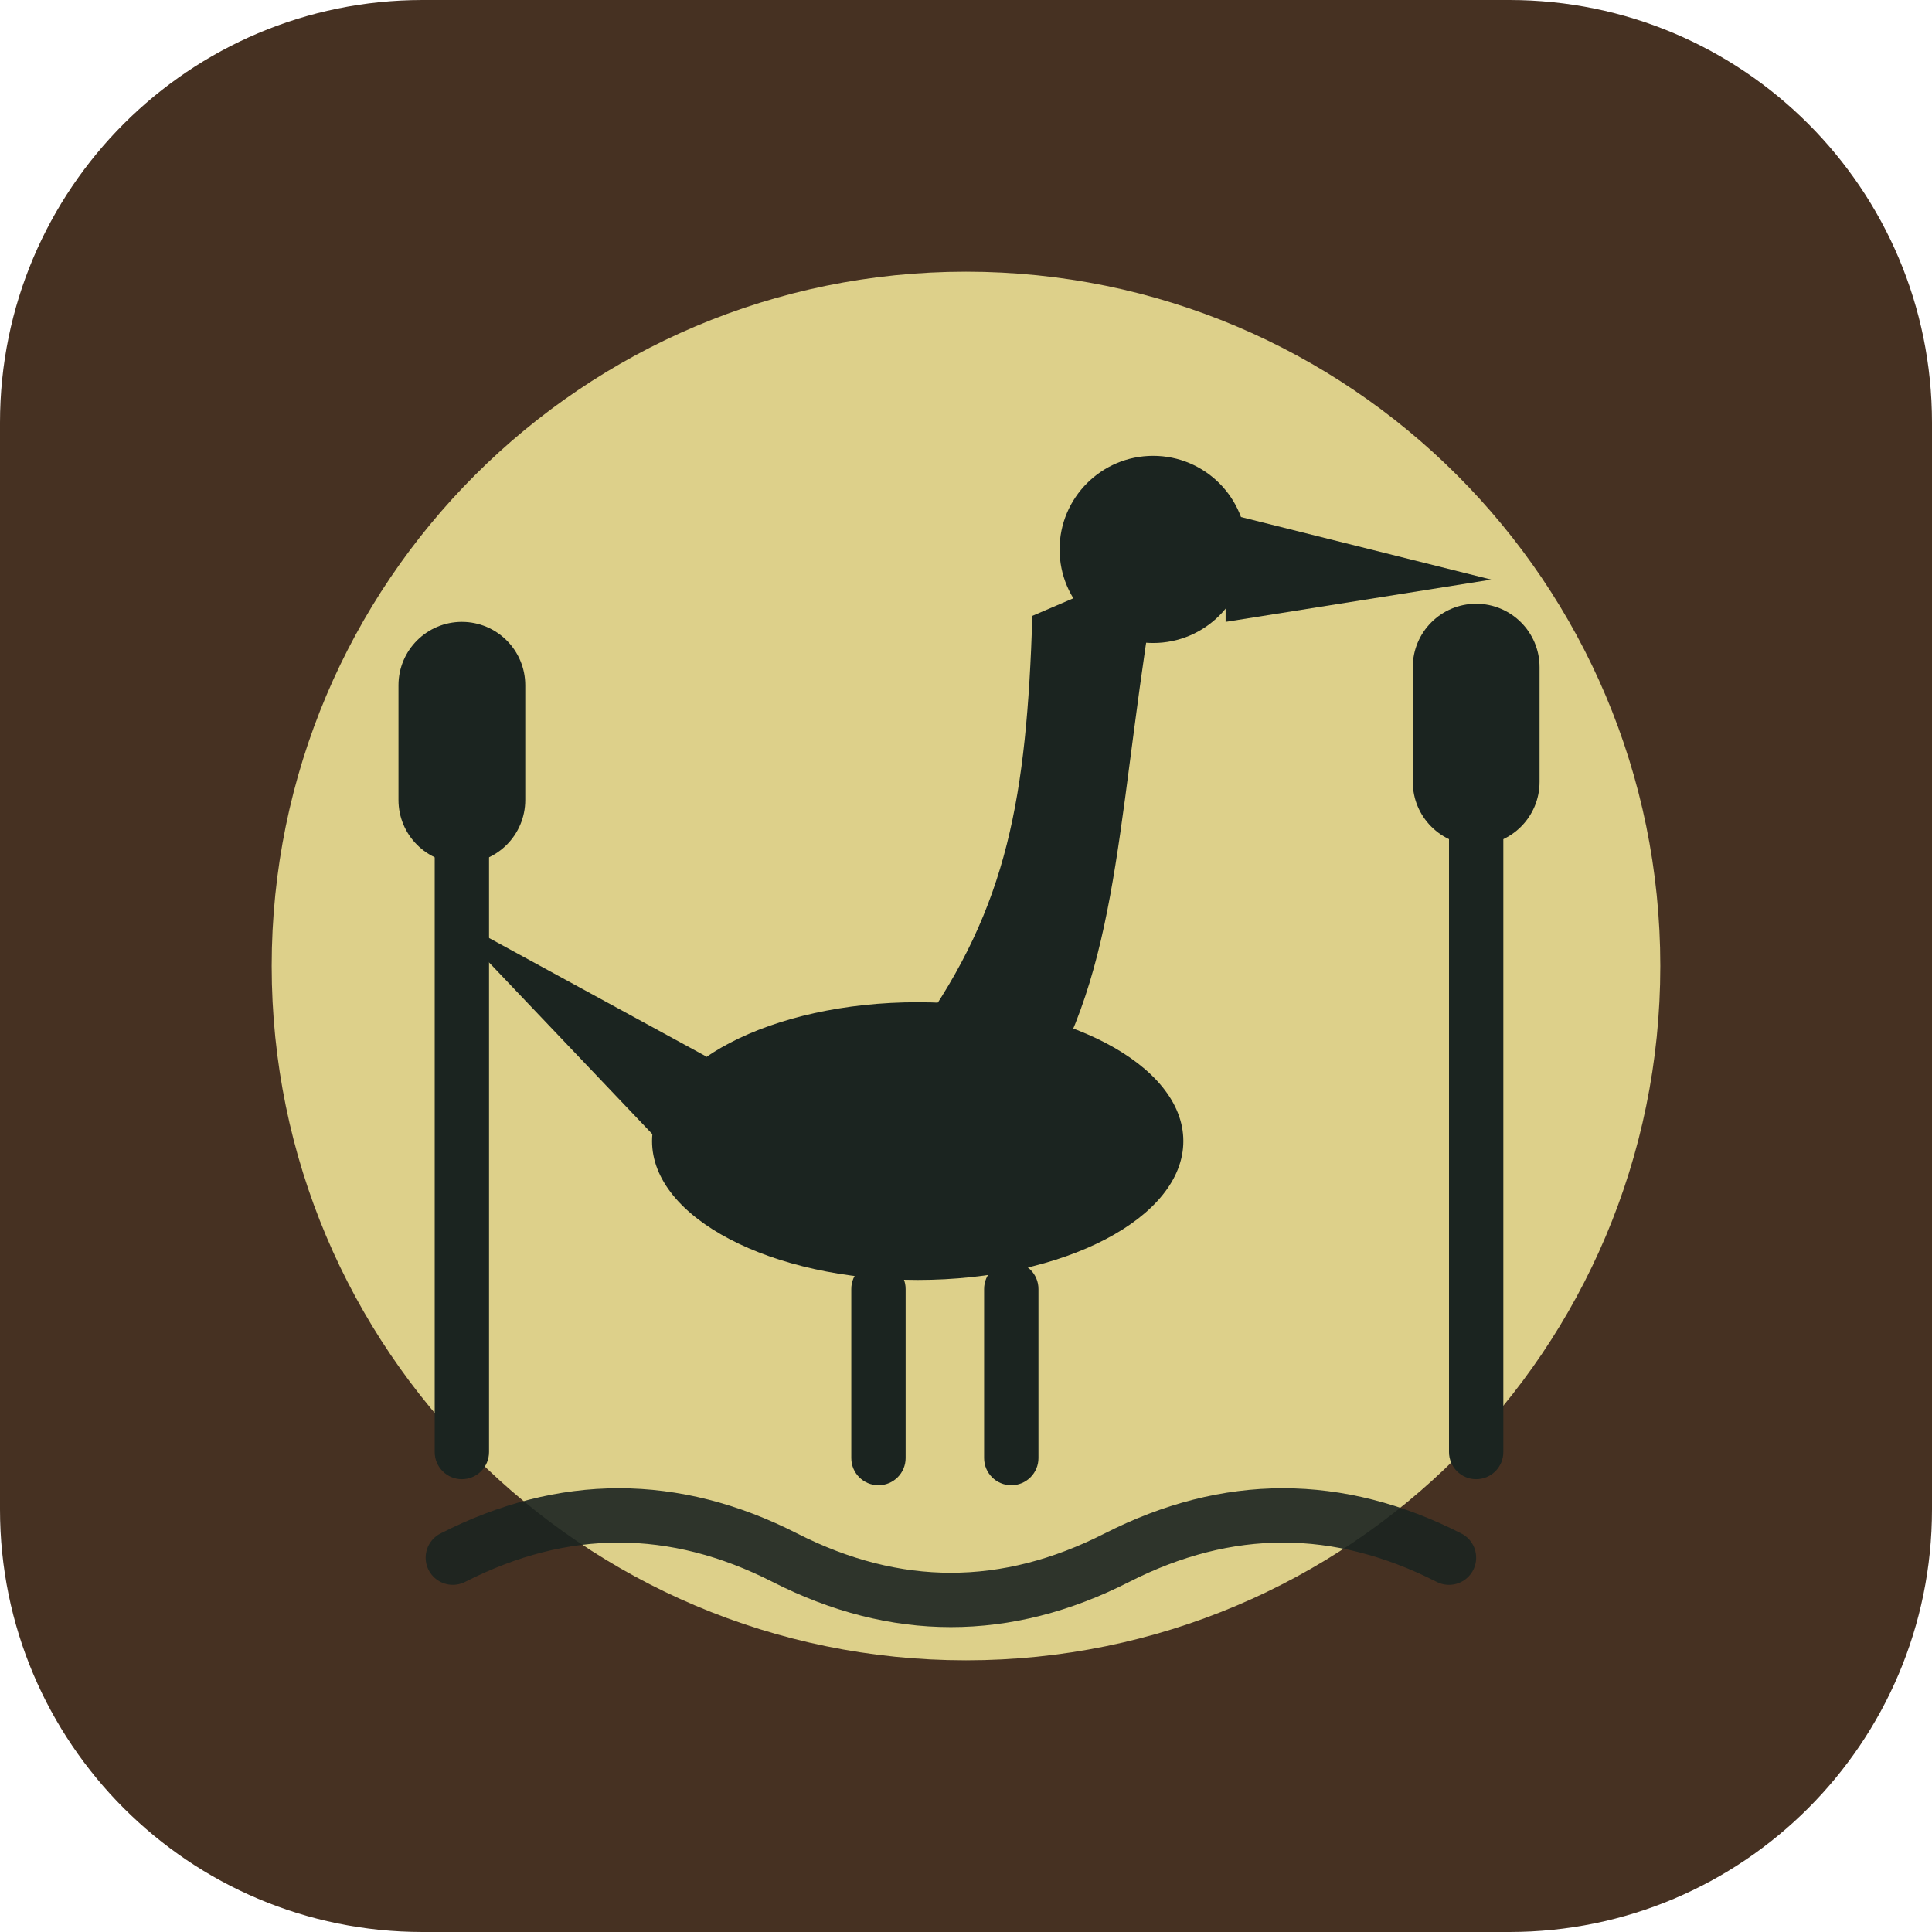
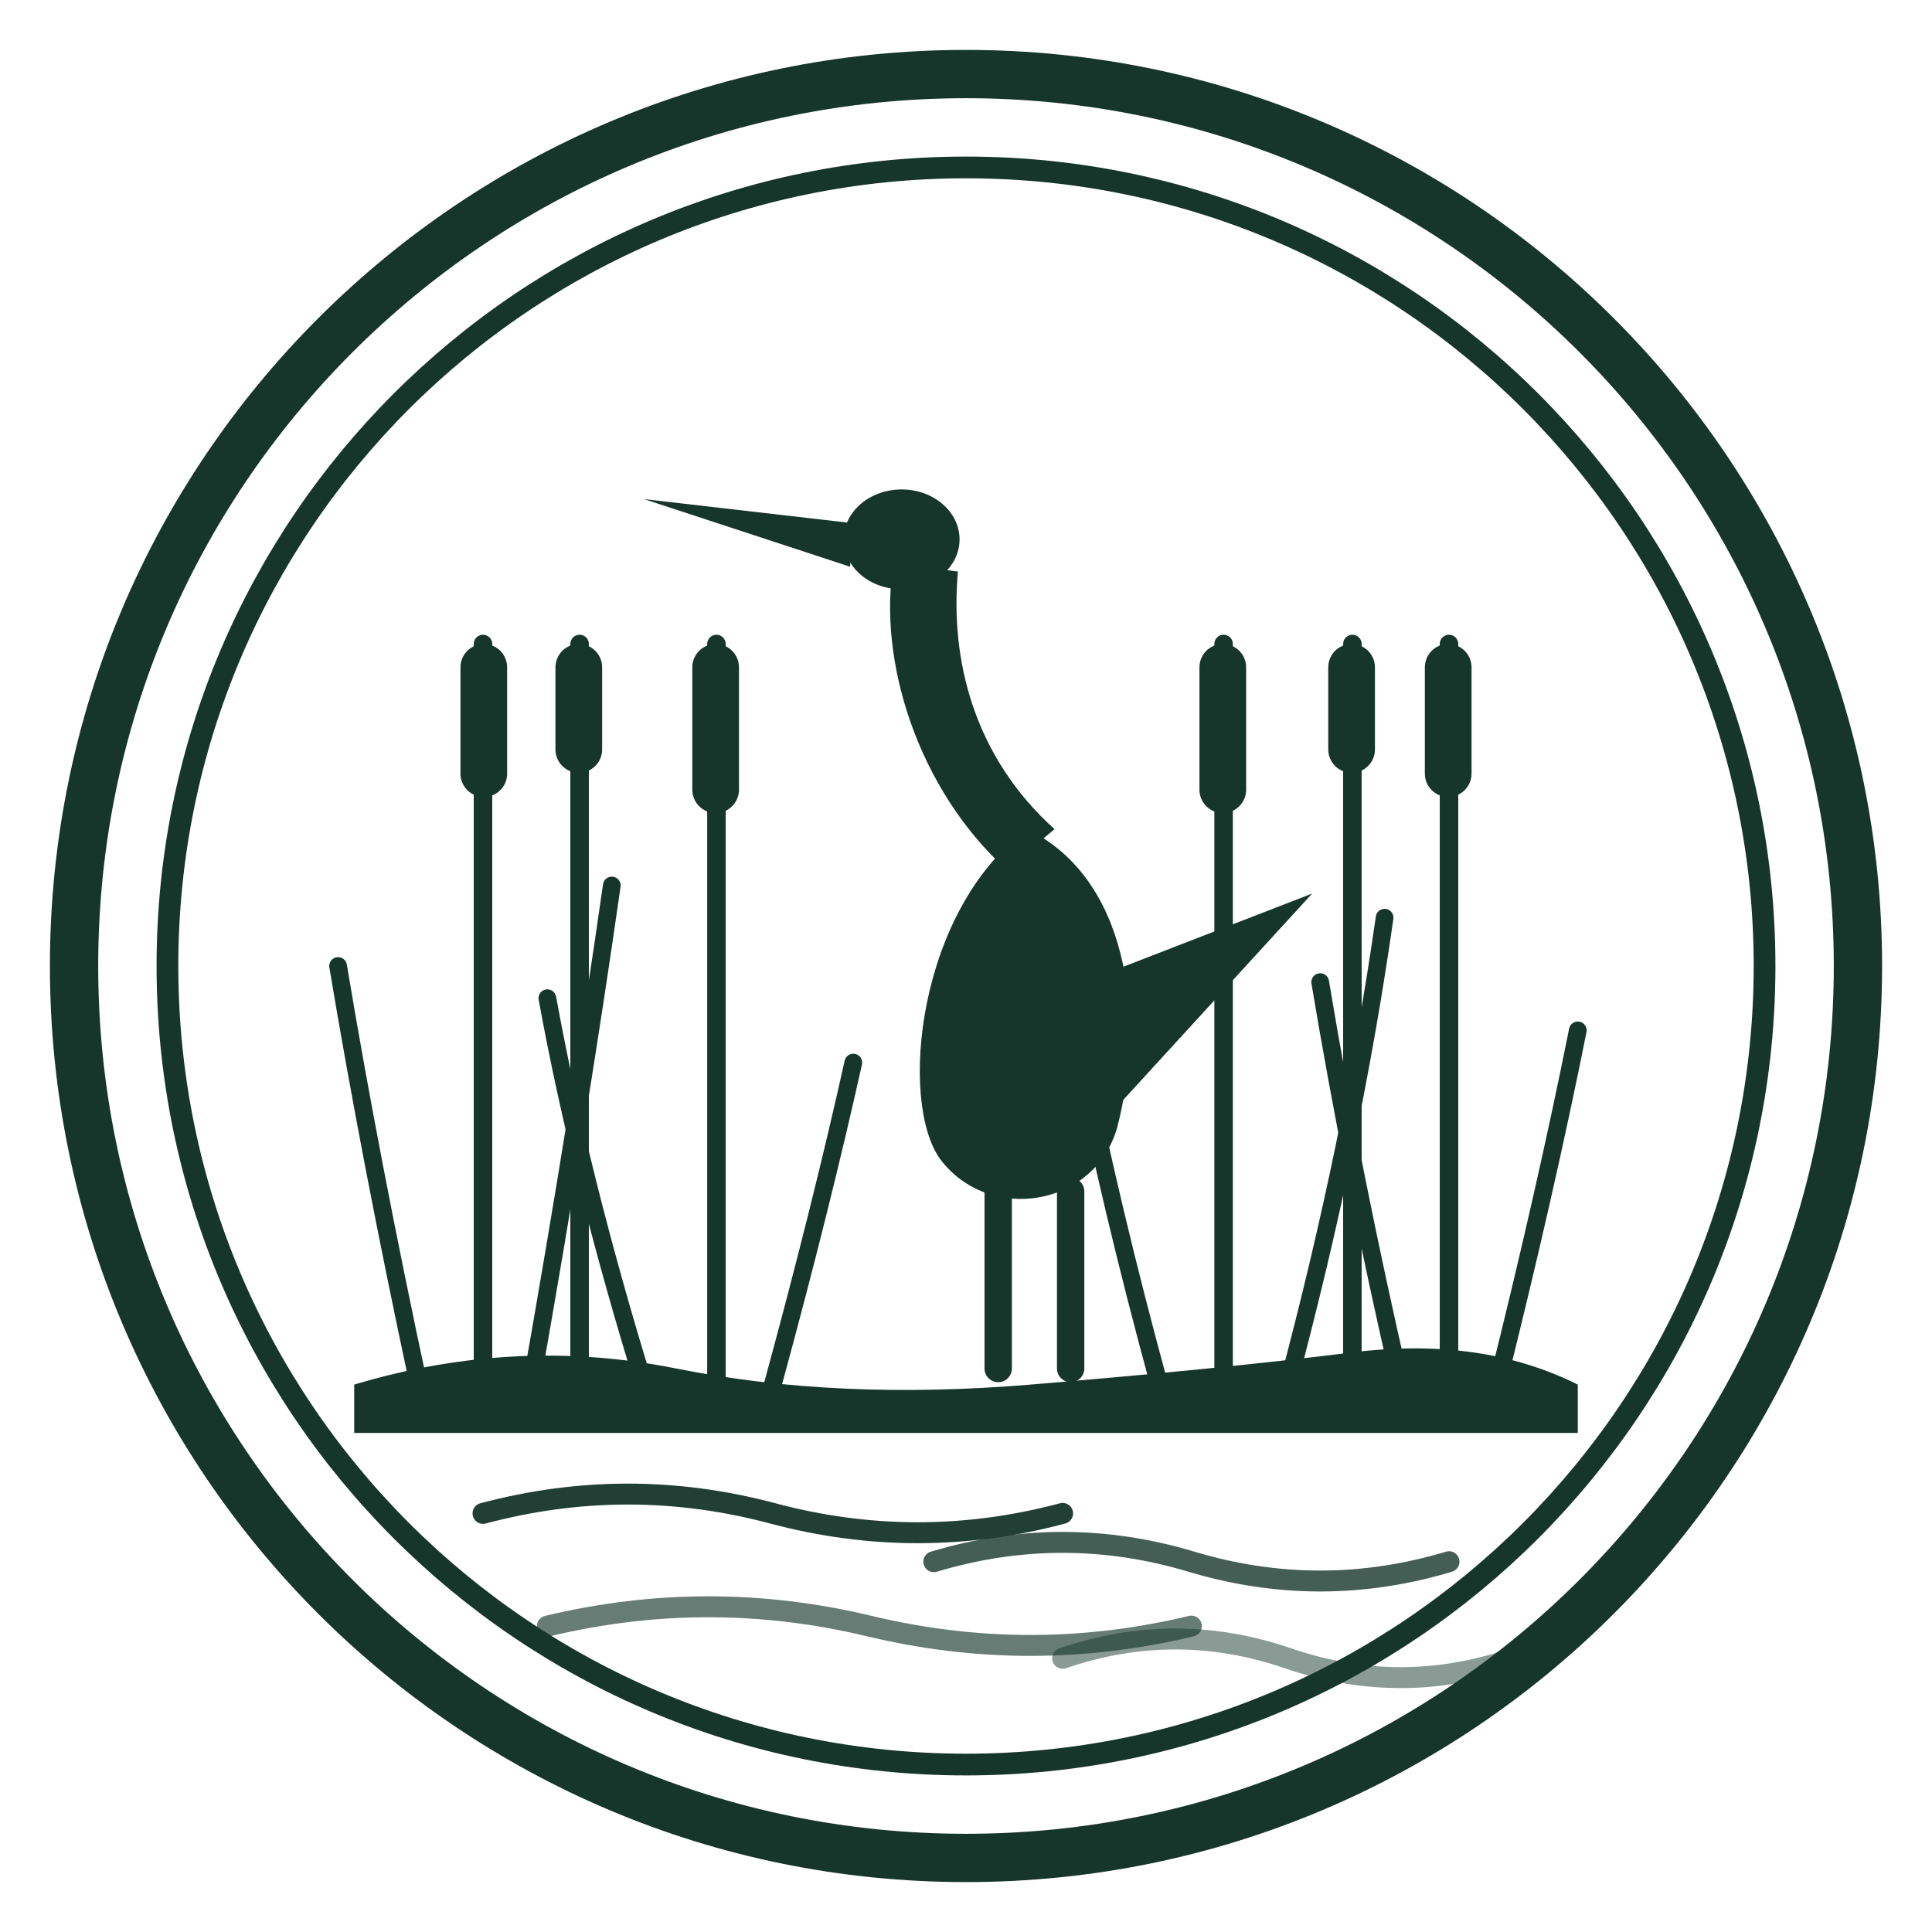
- <svg xmlns="http://www.w3.org/2000/svg" viewBox="0 0 64 64" role="img" aria-label="Creekside Haven">
-   <rect width="64" height="64" rx="14" fill="#463122" />
-   <circle cx="32" cy="32" r="23" fill="#ddd08a" />
-   <g fill="#1b2420">
-     <rect x="14.4" y="27" width="1.8" height="22" rx="0.9" />
-     <rect x="13.2" y="20.6" width="4.2" height="8" rx="2.1" />
-     <rect x="48" y="26.5" width="1.8" height="22.5" rx="0.9" />
-     <rect x="46.8" y="20" width="4.2" height="8" rx="2.1" />
-     <rect x="28.2" y="41.8" width="1.8" height="7.4" rx="0.9" />
-     <rect x="32.6" y="41.8" width="1.8" height="7.4" rx="0.9" />
-     <ellipse cx="30.4" cy="37.8" rx="8.8" ry="4.6" />
-     <path d="M23.4 35 L14.6 30.2 L22.4 38.4 Z" />
-     <path d="M34.2 20.4 L38.4 18.6 C37 26.6 37.2 31.6 34.6 36 L30.4 34.2 C33.4 30 34 26.4 34.2 20.4 Z" />
-     <circle cx="38.2" cy="18.2" r="3.1" />
-     <path d="M40.6 17 L49.4 19.2 L40.6 20.6 Z" />
+ <svg xmlns="http://www.w3.org/2000/svg" viewBox="0 0 120 120" role="img" aria-label="Creekside Haven">
+   <circle cx="60" cy="60" r="55.4" fill="none" stroke="#16362b" stroke-width="3" />
+   <circle cx="60" cy="60" r="49.6" fill="none" stroke="#16362b" stroke-width="1.35" />
+   <g>
+     <path d="M30.0 86.0 V40.0" stroke="#16362b" stroke-width="1.15" stroke-linecap="round" />
+     <rect x="28.6" y="40.0" width="2.9" height="9.5" rx="1.45" fill="#16362b" />
  </g>
-   <path d="M15 51.6 q5.5 -2.8 11 0 t11 0 t11 0" stroke="#1b2420" stroke-width="1.8" fill="none" stroke-linecap="round" opacity=".9" />
+   <g>
+     <path d="M36.0 86.0 V40.0" stroke="#16362b" stroke-width="1.15" stroke-linecap="round" />
+     <rect x="34.5" y="40.0" width="2.9" height="8.0" rx="1.45" fill="#16362b" />
+   </g>
+   <g>
+     <path d="M44.5 86.0 V40.0" stroke="#16362b" stroke-width="1.15" stroke-linecap="round" />
+     <rect x="43.0" y="40.0" width="2.9" height="10.5" rx="1.45" fill="#16362b" />
+   </g>
+   <g>
+     <path d="M76.0 86.0 V40.0" stroke="#16362b" stroke-width="1.15" stroke-linecap="round" />
+     <rect x="74.5" y="40.0" width="2.9" height="10.5" rx="1.45" fill="#16362b" />
+   </g>
+   <g>
+     <path d="M84.0 86.0 V40.0" stroke="#16362b" stroke-width="1.15" stroke-linecap="round" />
+     <rect x="82.5" y="40.0" width="2.9" height="8.0" rx="1.45" fill="#16362b" />
+   </g>
+   <g>
+     <path d="M90.0 86.0 V40.0" stroke="#16362b" stroke-width="1.15" stroke-linecap="round" />
+     <rect x="88.5" y="40.0" width="2.9" height="9.5" rx="1.45" fill="#16362b" />
+   </g>
+   <path d="M26 86 q-3 -14 -5 -26" stroke="#16362b" stroke-width="1.1" fill="none" stroke-linecap="round" />
+   <path d="M33 86 q3 -17 5 -31" stroke="#16362b" stroke-width="1.1" fill="none" stroke-linecap="round" />
+   <path d="M40 86 q-4 -13 -6 -24" stroke="#16362b" stroke-width="1.1" fill="none" stroke-linecap="round" />
+   <path d="M48 86 q3 -11 5 -20" stroke="#16362b" stroke-width="1.1" fill="none" stroke-linecap="round" />
+   <path d="M72 86 q-3 -11 -5 -21" stroke="#16362b" stroke-width="1.1" fill="none" stroke-linecap="round" />
+   <path d="M80 86 q4 -15 6 -29" stroke="#16362b" stroke-width="1.1" fill="none" stroke-linecap="round" />
+   <path d="M87 86 q-3 -13 -5 -25" stroke="#16362b" stroke-width="1.1" fill="none" stroke-linecap="round" />
+   <path d="M93 86 q3 -12 5 -22" stroke="#16362b" stroke-width="1.1" fill="none" stroke-linecap="round" />
+   <path d="M22 86 q10 -3 20 -1 t22 1 t20 -2 q8 -1 14 2 v3 H22 Z" fill="#16362b" />
+   <path d="M62 74 V85 M66.5 74 V85" stroke="#16362b" stroke-width="1.7" stroke-linecap="round" />
+   <path d="M63.8 51.5 C70 54.5 71.2 63 69.4 70 C68 75 61.4 76 58.4 72 C55.8 68.4 57 56.5 63.8 51.5 Z" fill="#16362b" />
+   <path d="M68.6 60.5 L81.5 55.5 L69.6 68.5 Z" fill="#16362b" />
+   <path d="M62.5 54 C57 49 54.5 41 55.5 35 L59.5 35.5 C59 41 60.5 47 65.5 51.5 Z" fill="#16362b" />
+   <ellipse cx="56" cy="33.5" rx="3.6" ry="3.1" fill="#16362b" />
+   <path d="M53 32.5 L40 31 L52.8 35.2 Z" fill="#16362b" />
+   <path d="M30 94 q9 -2.4 18 0 t18 0" stroke="#16362b" stroke-width="1.3" fill="none" stroke-linecap="round" opacity=".95" />
+   <path d="M58 97 q8 -2.4 16 0 t16 0" stroke="#16362b" stroke-width="1.3" fill="none" stroke-linecap="round" opacity=".8" />
+   <path d="M34 101 q10 -2.4 20 0 t20 0" stroke="#16362b" stroke-width="1.3" fill="none" stroke-linecap="round" opacity=".65" />
+   <path d="M66 103 q7 -2.4 14 0 t14 0" stroke="#16362b" stroke-width="1.3" fill="none" stroke-linecap="round" opacity=".5" />
</svg>
